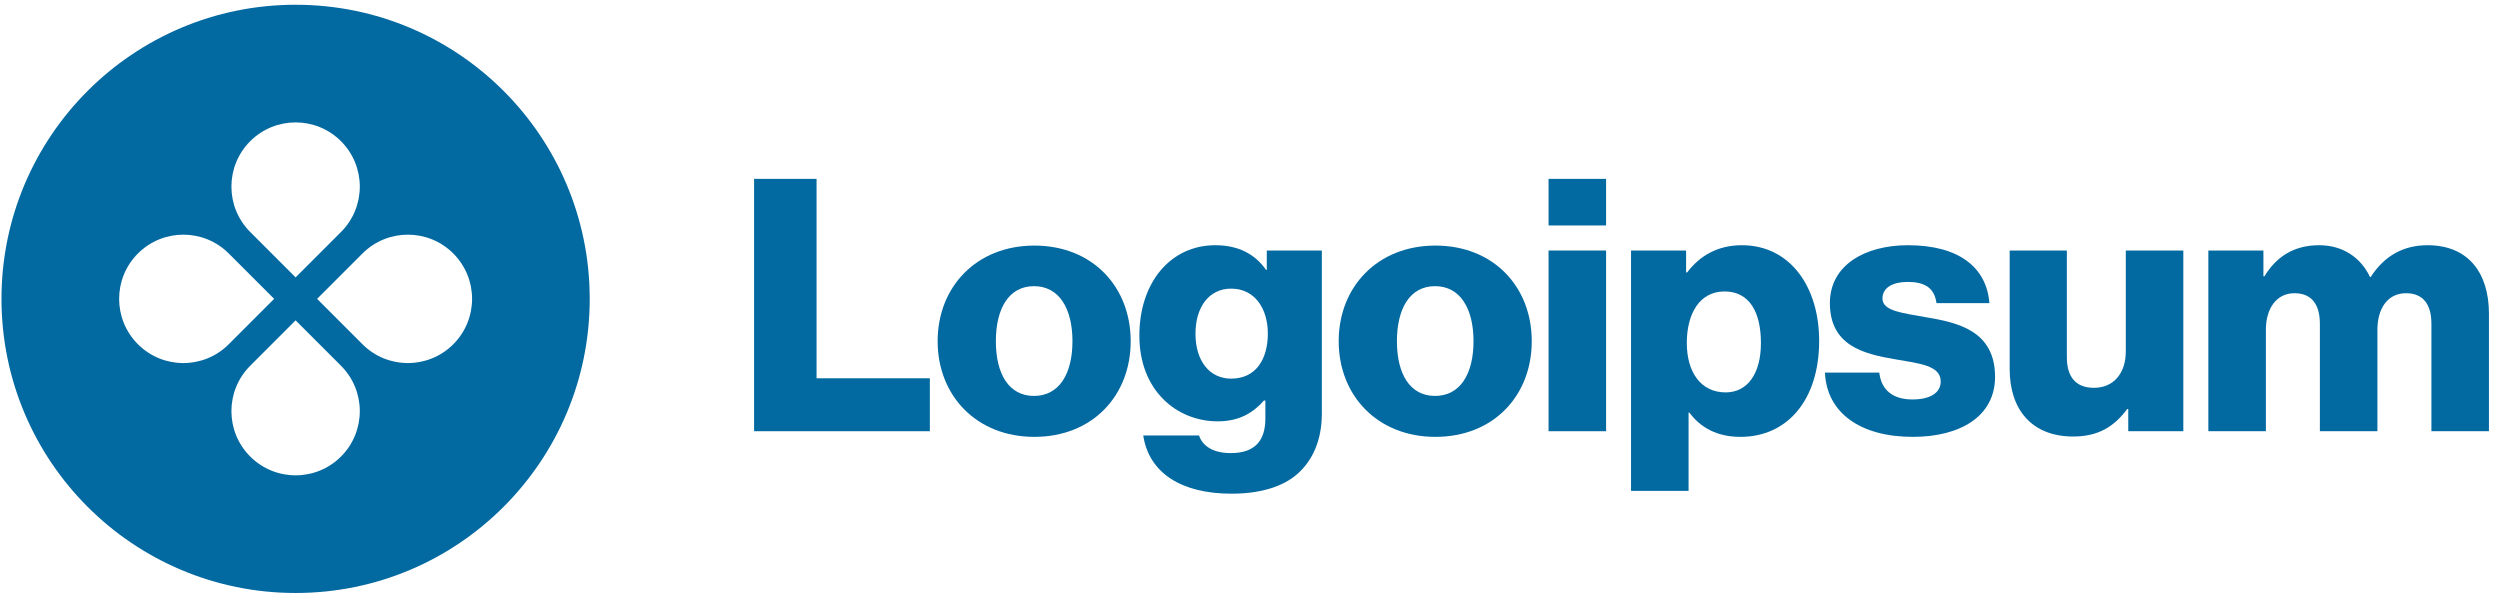
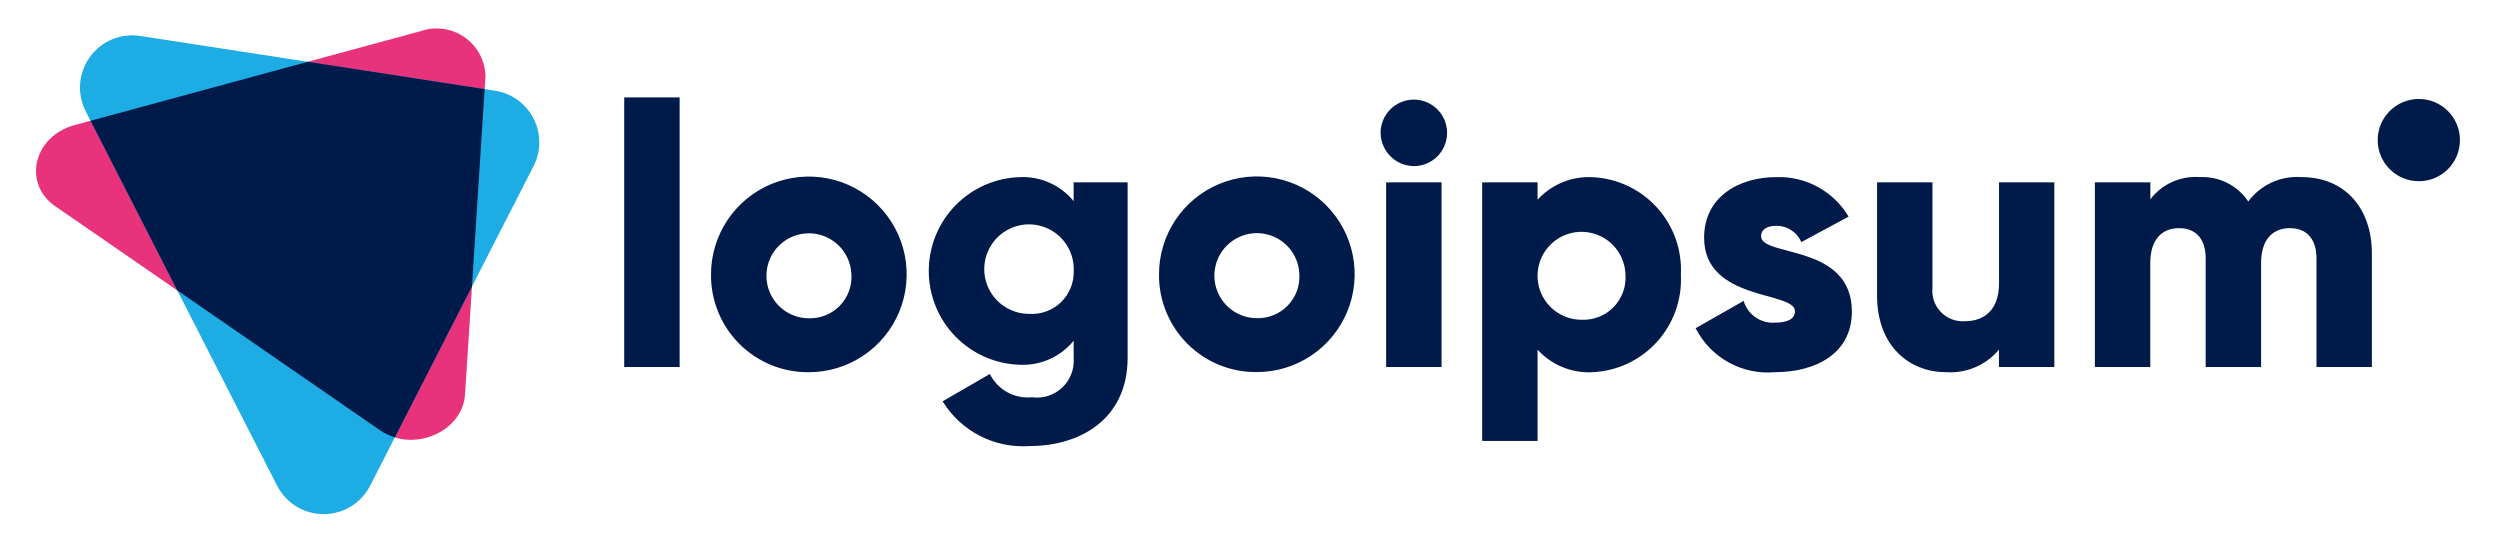
- <svg xmlns="http://www.w3.org/2000/svg" id="logo-52" width="170" height="41" viewBox="0 0 170 41" fill="none">
-   <path d="M51.278 29.323H63.23V25.723H55.526V12.163H51.278V29.323Z" class="cneutral" fill="#0369a1" />
-   <path d="M70.311 26.923C68.607 26.923 67.719 25.435 67.719 23.203C67.719 20.971 68.607 19.459 70.311 19.459C72.015 19.459 72.927 20.971 72.927 23.203C72.927 25.435 72.015 26.923 70.311 26.923ZM70.335 29.707C74.295 29.707 76.887 26.899 76.887 23.203C76.887 19.507 74.295 16.699 70.335 16.699C66.399 16.699 63.759 19.507 63.759 23.203C63.759 26.899 66.399 29.707 70.335 29.707Z" class="cneutral" fill="#0369a1" />
-   <path d="M83.741 33.571C85.565 33.571 87.173 33.163 88.253 32.203C89.237 31.315 89.885 29.971 89.885 28.123V17.035H86.141V18.355H86.093C85.373 17.323 84.269 16.675 82.637 16.675C79.589 16.675 77.477 19.219 77.477 22.819C77.477 26.587 80.045 28.651 82.805 28.651C84.293 28.651 85.229 28.051 85.949 27.235H86.045V28.459C86.045 29.947 85.349 30.811 83.693 30.811C82.397 30.811 81.749 30.259 81.533 29.611H77.741C78.125 32.179 80.357 33.571 83.741 33.571ZM83.717 25.747C82.253 25.747 81.293 24.547 81.293 22.699C81.293 20.827 82.253 19.627 83.717 19.627C85.349 19.627 86.213 21.019 86.213 22.675C86.213 24.403 85.421 25.747 83.717 25.747Z" class="cneutral" fill="#0369a1" />
-   <path d="M97.583 26.923C95.879 26.923 94.991 25.435 94.991 23.203C94.991 20.971 95.879 19.459 97.583 19.459C99.287 19.459 100.199 20.971 100.199 23.203C100.199 25.435 99.287 26.923 97.583 26.923ZM97.607 29.707C101.567 29.707 104.159 26.899 104.159 23.203C104.159 19.507 101.567 16.699 97.607 16.699C93.671 16.699 91.031 19.507 91.031 23.203C91.031 26.899 93.671 29.707 97.607 29.707Z" class="cneutral" fill="#0369a1" />
-   <path d="M105.302 29.323H109.214V17.035H105.302V29.323ZM105.302 15.331H109.214V12.163H105.302V15.331Z" class="cneutral" fill="#0369a1" />
-   <path d="M110.911 33.379H114.823V28.051H114.871C115.639 29.083 116.767 29.707 118.351 29.707C121.567 29.707 123.703 27.163 123.703 23.179C123.703 19.483 121.711 16.675 118.447 16.675C116.767 16.675 115.567 17.419 114.727 18.523H114.655V17.035H110.911V33.379ZM117.343 26.683C115.663 26.683 114.703 25.315 114.703 23.323C114.703 21.331 115.567 19.819 117.271 19.819C118.951 19.819 119.743 21.211 119.743 23.323C119.743 25.411 118.831 26.683 117.343 26.683Z" class="cneutral" fill="#0369a1" />
-   <path d="M130.072 29.707C133.288 29.707 135.664 28.315 135.664 25.627C135.664 22.483 133.12 21.931 130.96 21.571C129.4 21.283 128.008 21.163 128.008 20.299C128.008 19.531 128.752 19.171 129.712 19.171C130.792 19.171 131.536 19.507 131.68 20.611H135.28C135.088 18.187 133.216 16.675 129.736 16.675C126.832 16.675 124.432 18.019 124.432 20.611C124.432 23.491 126.712 24.067 128.848 24.427C130.48 24.715 131.968 24.835 131.968 25.939C131.968 26.731 131.224 27.163 130.048 27.163C128.752 27.163 127.936 26.563 127.792 25.339H124.096C124.216 28.051 126.472 29.707 130.072 29.707Z" class="cneutral" fill="#0369a1" />
-   <path d="M140.978 29.683C142.682 29.683 143.762 29.011 144.65 27.811H144.722V29.323H148.466V17.035H144.554V23.899C144.554 25.363 143.738 26.371 142.394 26.371C141.146 26.371 140.546 25.627 140.546 24.283V17.035H136.658V25.099C136.658 27.835 138.146 29.683 140.978 29.683Z" class="cneutral" fill="#0369a1" />
-   <path d="M150.168 29.323H154.08V22.435C154.08 20.971 154.8 19.939 156.024 19.939C157.2 19.939 157.752 20.707 157.752 22.027V29.323H161.664V22.435C161.664 20.971 162.36 19.939 163.608 19.939C164.784 19.939 165.336 20.707 165.336 22.027V29.323H169.248V21.331C169.248 18.571 167.856 16.675 165.072 16.675C163.488 16.675 162.168 17.347 161.208 18.835H161.16C160.536 17.515 159.312 16.675 157.704 16.675C155.928 16.675 154.752 17.515 153.984 18.787H153.912V17.035H150.168V29.323Z" class="cneutral" fill="#0369a1" />
-   <path fill-rule="evenodd" clip-rule="evenodd" d="M20.101 40.323C31.147 40.323 40.101 31.369 40.101 20.323C40.101 9.278 31.147 0.323 20.101 0.323C9.056 0.323 0.101 9.278 0.101 20.323C0.101 31.369 9.056 40.323 20.101 40.323ZM23.188 15.776C24.893 14.071 24.893 11.307 23.188 9.602C21.483 7.897 18.719 7.897 17.015 9.602C15.31 11.307 15.31 14.071 17.015 15.776L20.101 18.863L23.188 15.776ZM24.649 23.41C26.354 25.115 29.118 25.115 30.823 23.41C32.528 21.705 32.528 18.941 30.823 17.236C29.118 15.531 26.354 15.531 24.649 17.236L21.562 20.323L24.649 23.41ZM23.188 31.045C24.893 29.34 24.893 26.576 23.188 24.871L20.101 21.784L17.015 24.871C15.31 26.576 15.31 29.34 17.015 31.045C18.719 32.749 21.483 32.749 23.188 31.045ZM9.38 23.41C7.675 21.705 7.675 18.941 9.38 17.236C11.085 15.531 13.849 15.531 15.554 17.236L18.641 20.323L15.554 23.41C13.849 25.115 11.085 25.115 9.38 23.41Z" class="ccustom" fill="#0369a1" />
+ <svg xmlns="http://www.w3.org/2000/svg" id="logo-12" width="138" height="30" viewBox="0 0 138 30" fill="none">
+   <path d="M20.99 23.759L3.05 11.384C1.232 10.13 1.85 7.519 4.117 6.905L23.184 1.73C23.588 1.584 24.021 1.537 24.447 1.592C24.872 1.647 25.279 1.803 25.633 2.047C25.986 2.29 26.276 2.615 26.48 2.993C26.683 3.371 26.792 3.793 26.8 4.222L25.67 21.771C25.536 23.854 22.808 25.013 20.99 23.759Z" class="ccompli2" fill="#E9327C" />
+   <path d="M15.3 26.814L4.731 6.145C4.489 5.672 4.383 5.142 4.424 4.612C4.464 4.083 4.651 3.575 4.962 3.145C5.273 2.714 5.696 2.378 6.186 2.173C6.676 1.969 7.213 1.903 7.738 1.984L27.325 5.007C27.776 5.077 28.204 5.252 28.574 5.52C28.944 5.787 29.245 6.138 29.452 6.544C29.66 6.951 29.768 7.4 29.768 7.857C29.768 8.313 29.66 8.763 29.452 9.169L20.429 26.815C20.187 27.287 19.819 27.682 19.367 27.958C18.914 28.234 18.394 28.38 17.864 28.38C17.334 28.38 16.814 28.234 16.362 27.958C15.909 27.681 15.542 27.286 15.3 26.814V26.814Z" class="ccompli1" fill="#1DACE3" />
+   <path d="M26.752 4.918L16.988 3.411L5 6.666L9.785 16.027L20.99 23.759C21.237 23.928 21.509 24.057 21.796 24.142L26.052 15.819L26.752 4.918Z" class="ccustom" fill="#001A49" />
+   <path d="M76.209 7.334C76.209 6.971 76.317 6.616 76.518 6.315C76.72 6.013 77.007 5.778 77.342 5.639C77.677 5.5 78.046 5.463 78.402 5.534C78.758 5.605 79.085 5.78 79.341 6.036C79.598 6.293 79.773 6.62 79.844 6.976C79.915 7.332 79.878 7.701 79.739 8.036C79.6 8.372 79.365 8.658 79.064 8.86C78.762 9.061 78.407 9.169 78.044 9.169C77.559 9.164 77.095 8.969 76.752 8.626C76.409 8.283 76.214 7.819 76.209 7.334V7.334ZM76.515 10.066H79.574V20.26H76.515V10.066Z" class="ccustom" fill="#001A49" />
+   <path d="M92.784 15.163C92.82 15.837 92.721 16.511 92.496 17.147C92.269 17.782 91.92 18.367 91.467 18.868C91.015 19.368 90.467 19.774 89.857 20.062C89.247 20.35 88.586 20.514 87.912 20.546C87.345 20.577 86.778 20.481 86.253 20.266C85.727 20.051 85.256 19.722 84.874 19.302V24.338H81.816V10.066H84.874V11.024C85.257 10.604 85.728 10.275 86.253 10.06C86.778 9.845 87.345 9.75 87.912 9.781C88.586 9.812 89.247 9.977 89.857 10.265C90.467 10.553 91.014 10.959 91.467 11.459C91.92 11.959 92.269 12.544 92.496 13.179C92.721 13.815 92.82 14.489 92.784 15.163ZM89.726 15.163C89.714 14.686 89.561 14.223 89.287 13.832C89.014 13.441 88.63 13.139 88.186 12.965C87.742 12.79 87.255 12.751 86.789 12.851C86.322 12.952 85.895 13.188 85.562 13.53C85.229 13.871 85.004 14.304 84.915 14.773C84.826 15.242 84.878 15.727 85.063 16.167C85.249 16.607 85.56 16.982 85.958 17.246C86.356 17.51 86.823 17.651 87.3 17.651C87.628 17.666 87.955 17.611 88.26 17.49C88.565 17.37 88.842 17.186 89.071 16.951C89.3 16.716 89.477 16.435 89.59 16.127C89.703 15.819 89.749 15.49 89.726 15.163V15.163Z" class="ccustom" fill="#001A49" />
+   <path d="M102.223 17.2C102.223 19.545 100.184 20.544 97.982 20.544C97.093 20.625 96.199 20.436 95.418 20.003C94.636 19.571 94.003 18.914 93.599 18.117L96.249 16.609C96.357 16.977 96.588 17.297 96.903 17.516C97.219 17.734 97.6 17.838 97.982 17.809C98.716 17.809 99.082 17.584 99.082 17.177C99.082 16.055 94.067 16.647 94.067 13.119C94.067 10.897 95.942 9.776 98.067 9.776C98.864 9.751 99.653 9.94 100.352 10.324C101.052 10.707 101.635 11.271 102.042 11.957L99.433 13.364C99.319 13.096 99.129 12.868 98.886 12.708C98.643 12.548 98.358 12.463 98.067 12.464C97.537 12.464 97.211 12.664 97.211 13.035C97.208 14.205 102.223 13.43 102.223 17.2Z" class="ccustom" fill="#001A49" />
+   <path d="M113.4 10.066V20.26H110.342V19.3C109.989 19.723 109.54 20.056 109.033 20.272C108.527 20.489 107.976 20.582 107.426 20.544C105.367 20.544 103.614 19.076 103.614 16.323V10.066H106.672V15.877C106.646 16.12 106.674 16.366 106.753 16.597C106.832 16.828 106.96 17.039 107.129 17.216C107.298 17.393 107.503 17.53 107.73 17.619C107.958 17.709 108.202 17.747 108.446 17.732C109.567 17.732 110.346 17.08 110.346 15.632V10.066H113.4Z" class="ccustom" fill="#001A49" />
+   <path d="M130.928 14V20.26H127.87V14.266C127.87 13.247 127.38 12.594 126.402 12.594C125.382 12.594 124.812 13.308 124.812 14.511V20.26H121.753V14.266C121.753 13.247 121.264 12.594 120.285 12.594C119.266 12.594 118.695 13.308 118.695 14.511V20.26H115.637V10.066H118.7V11C119.017 10.584 119.433 10.254 119.91 10.041C120.387 9.827 120.911 9.736 121.432 9.777C121.955 9.751 122.477 9.862 122.945 10.098C123.413 10.333 123.812 10.686 124.103 11.122C124.442 10.666 124.891 10.303 125.408 10.068C125.925 9.833 126.494 9.733 127.06 9.777C129.4 9.781 130.928 11.452 130.928 14Z" class="ccustom" fill="#001A49" />
+   <path d="M133.519 10.003C134.773 10.003 135.789 8.987 135.789 7.733C135.789 6.479 134.773 5.463 133.519 5.463C132.265 5.463 131.249 6.479 131.249 7.733C131.249 8.987 132.265 10.003 133.519 10.003Z" class="ccustom" fill="#001A49" />
+   <path d="M34.457 5.377H37.516V20.26H34.457V5.377ZM39.248 15.163C39.245 14.094 39.559 13.049 40.15 12.158C40.741 11.268 41.583 10.573 42.57 10.162C43.556 9.751 44.642 9.641 45.691 9.848C46.74 10.054 47.703 10.567 48.46 11.322C49.217 12.076 49.733 13.038 49.943 14.086C50.153 15.134 50.047 16.221 49.639 17.209C49.23 18.196 48.538 19.041 47.65 19.635C46.761 20.229 45.717 20.546 44.648 20.546C43.938 20.553 43.234 20.42 42.577 20.152C41.919 19.884 41.322 19.488 40.819 18.987C40.316 18.486 39.918 17.89 39.648 17.233C39.379 16.577 39.243 15.873 39.248 15.163V15.163ZM46.996 15.163C46.984 14.702 46.836 14.255 46.572 13.877C46.307 13.5 45.936 13.209 45.507 13.04C45.078 12.872 44.608 12.834 44.157 12.932C43.706 13.029 43.294 13.257 42.972 13.587C42.651 13.918 42.433 14.335 42.348 14.788C42.262 15.242 42.312 15.71 42.491 16.135C42.67 16.56 42.971 16.922 43.355 17.178C43.739 17.433 44.19 17.569 44.651 17.569C44.967 17.578 45.281 17.521 45.574 17.403C45.867 17.285 46.132 17.107 46.353 16.881C46.573 16.654 46.745 16.385 46.856 16.09C46.968 15.794 47.017 15.478 47 15.163H46.996ZM62.245 10.063V19.748C62.245 23.173 59.574 24.62 56.863 24.62C55.909 24.692 54.953 24.5 54.101 24.065C53.248 23.63 52.532 22.968 52.031 22.153L54.64 20.644C54.851 21.069 55.186 21.42 55.602 21.65C56.017 21.88 56.493 21.977 56.965 21.929C57.267 21.97 57.573 21.943 57.863 21.85C58.153 21.756 58.417 21.599 58.638 21.39C58.859 21.181 59.03 20.925 59.138 20.64C59.247 20.356 59.29 20.051 59.265 19.748V18.81C58.907 19.248 58.451 19.596 57.934 19.826C57.417 20.056 56.853 20.162 56.288 20.135C54.943 20.093 53.666 19.529 52.729 18.563C51.792 17.596 51.268 16.303 51.268 14.957C51.268 13.61 51.792 12.317 52.729 11.35C53.666 10.384 54.943 9.82 56.288 9.778C56.853 9.751 57.417 9.857 57.934 10.087C58.451 10.317 58.907 10.665 59.265 11.103V10.063H62.245ZM59.269 14.956C59.289 14.464 59.162 13.976 58.903 13.557C58.644 13.138 58.265 12.806 57.816 12.603C57.367 12.401 56.867 12.337 56.382 12.421C55.896 12.505 55.447 12.732 55.091 13.073C54.735 13.414 54.49 13.854 54.386 14.335C54.283 14.817 54.325 15.319 54.509 15.776C54.693 16.233 55.009 16.625 55.418 16.901C55.826 17.177 56.307 17.325 56.8 17.325C57.121 17.348 57.444 17.303 57.747 17.193C58.05 17.084 58.326 16.912 58.559 16.689C58.791 16.466 58.975 16.197 59.097 15.899C59.219 15.601 59.278 15.281 59.269 14.959V14.956ZM63.977 15.156C63.974 14.087 64.287 13.041 64.879 12.151C65.47 11.261 66.312 10.566 67.299 10.155C68.285 9.744 69.371 9.634 70.42 9.841C71.469 10.047 72.432 10.56 73.189 11.315C73.946 12.069 74.462 13.031 74.672 14.079C74.882 15.127 74.776 16.214 74.368 17.201C73.959 18.189 73.267 19.034 72.379 19.628C71.49 20.222 70.446 20.539 69.377 20.539C68.668 20.547 67.964 20.413 67.307 20.146C66.65 19.878 66.053 19.483 65.55 18.983C65.048 18.482 64.65 17.887 64.38 17.231C64.109 16.575 63.973 15.872 63.977 15.163V15.156ZM71.725 15.156C71.713 14.695 71.566 14.247 71.301 13.869C71.036 13.491 70.665 13.2 70.236 13.032C69.806 12.863 69.336 12.825 68.885 12.923C68.434 13.02 68.022 13.248 67.7 13.579C67.378 13.909 67.16 14.327 67.075 14.78C66.989 15.234 67.039 15.703 67.218 16.128C67.398 16.553 67.698 16.916 68.083 17.171C68.467 17.426 68.919 17.562 69.38 17.562C69.695 17.57 70.008 17.514 70.3 17.395C70.592 17.277 70.856 17.1 71.076 16.874C71.296 16.649 71.468 16.381 71.579 16.086C71.691 15.792 71.741 15.477 71.725 15.163V15.156Z" class="ccustom" fill="#001A49" />
</svg>
